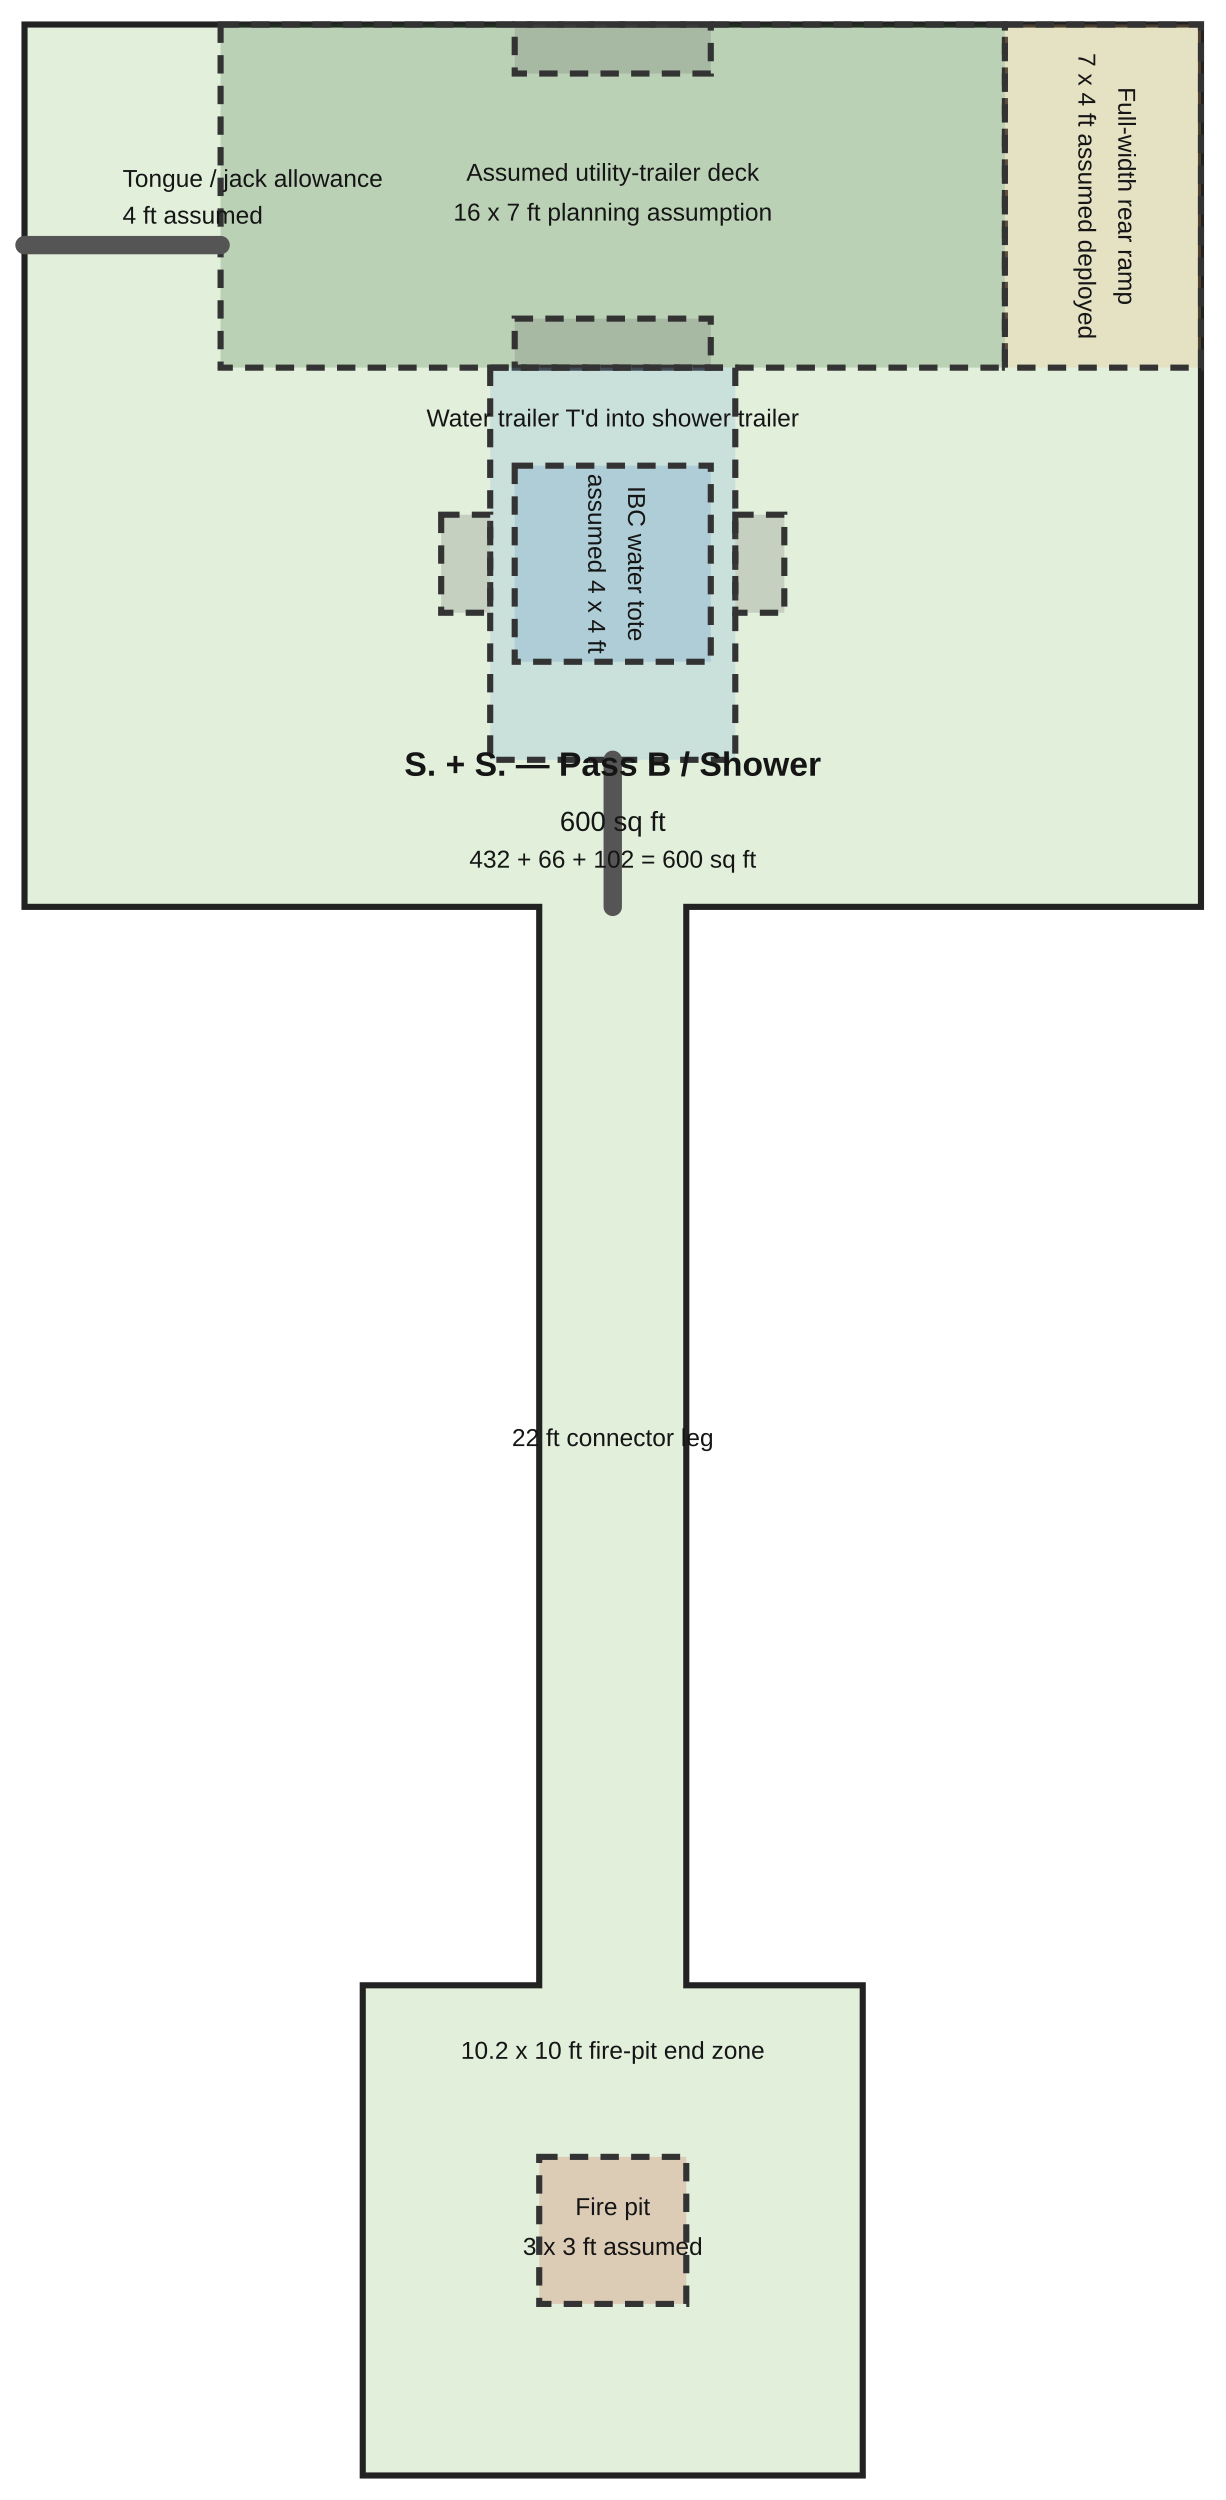
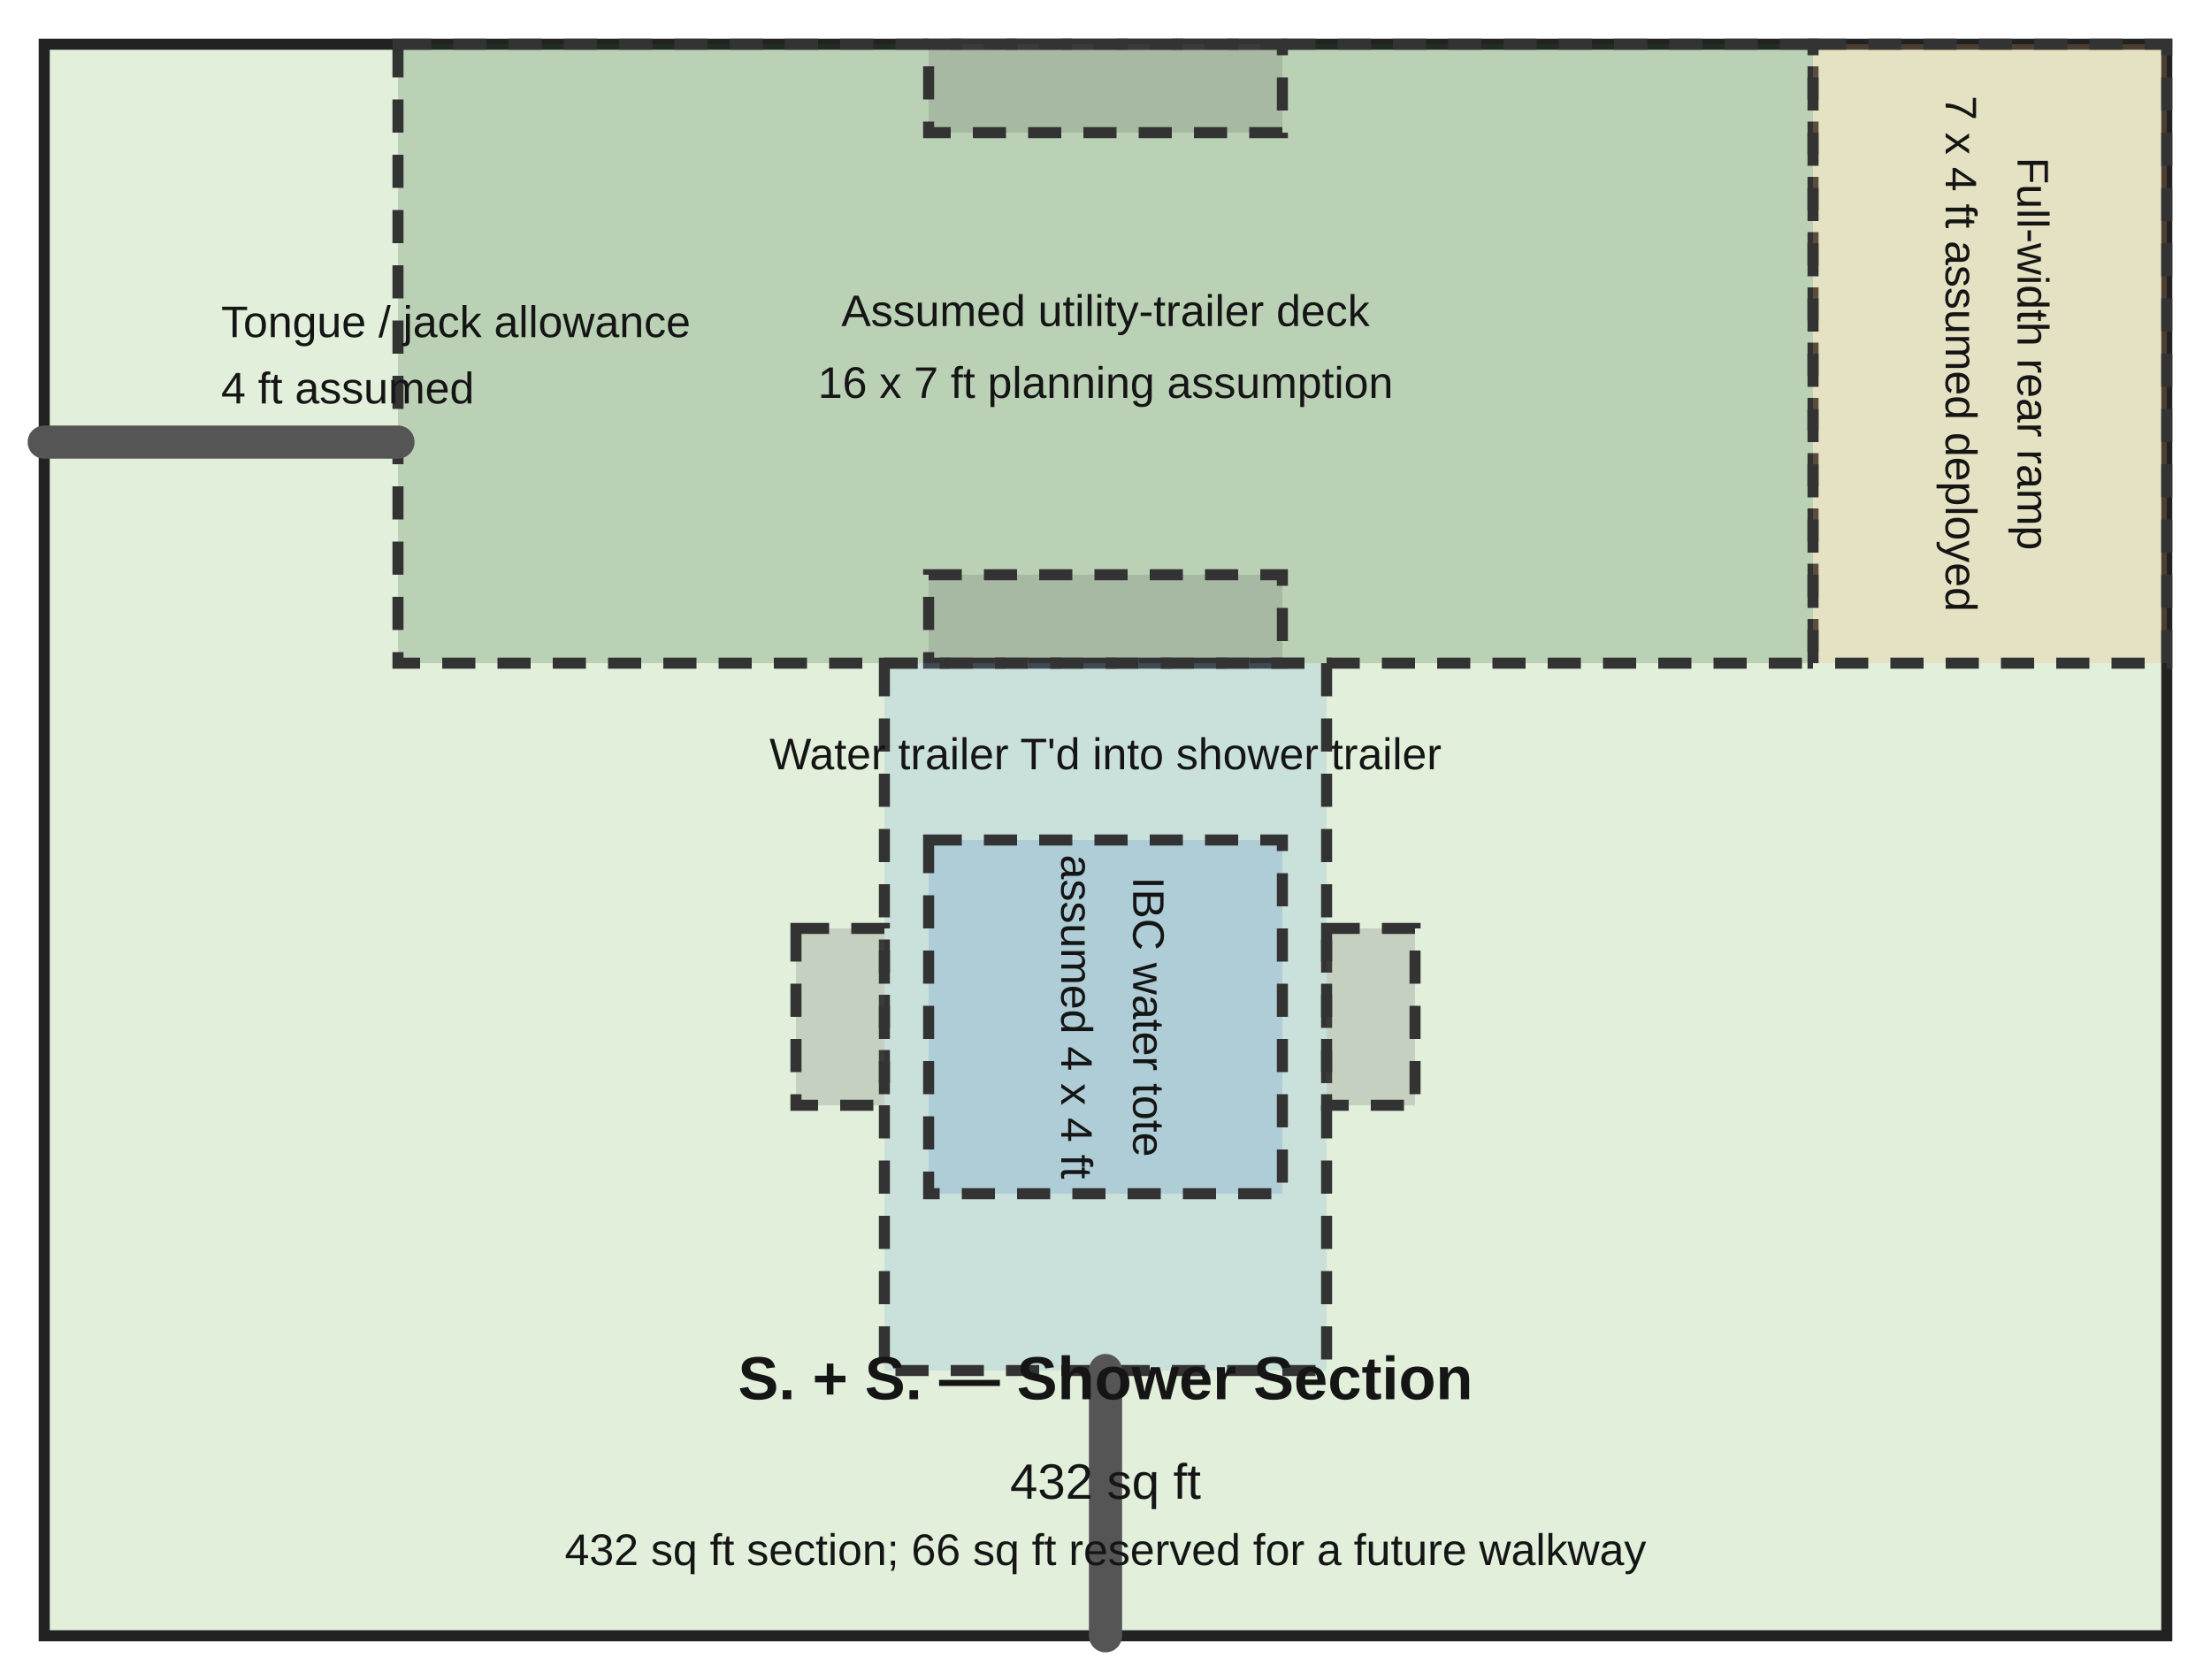
- <svg xmlns="http://www.w3.org/2000/svg" width="400" height="816" viewBox="0 0 400 816" role="img" aria-labelledby="title desc">
+ <svg xmlns="http://www.w3.org/2000/svg" width="400" height="304" viewBox="0 0 400 304" role="img" aria-labelledby="title desc">
  <defs>
    <style>
text{font-family:Arial,Helvetica,sans-serif;fill:#151515}
.title{font-size:15px;font-weight:700}.sub{font-size:9px}
.label{font-size:11px;font-weight:700}.small{font-size:9px}.tiny{font-size:8px}
.pass{stroke:#222;stroke-width:2;fill-opacity:.28}
.eq{stroke-width:2;fill-opacity:.5;stroke:#333}
.placeholder{stroke-width:2;stroke-dasharray:6 4;fill-opacity:.2;stroke:#333}
.clearance{fill:none;stroke:#555;stroke-width:2;stroke-dasharray:5 4}
</style>
  </defs>
-   <polygon points="8.0,8.0 392.0,8.0 392.0,296.0 224.0,296.0 224.0,648.0 281.6,648.0 281.6,808.0 118.4,808.0 118.4,648.0 176.0,648.0 176.0,296.0 8.0,296.0" class="pass" fill="#93c47d" />
+   <polygon points="8.0,8.0 392.0,8.0 392.0,296.0 8.0,296.0" class="pass" fill="#93c47d" />
  <polygon points="72.0,8.0 328.0,8.0 328.0,120.0 72.0,120.0" class="placeholder" fill="#245b24" />
  <text x="200.0" y="59.0" text-anchor="middle" class="tiny">Assumed utility-trailer deck</text>
  <text x="200.0" y="72.0" text-anchor="middle" class="tiny">16 x 7 ft planning assumption</text>
  <polygon points="328.0,8.0 392.0,8.0 392.0,120.0 328.0,120.0" class="placeholder" fill="#f6b26b" />
  <text x="360.0" y="59.0" text-anchor="middle" class="tiny" transform="rotate(90 360.0 64.0)">Full-width rear ramp</text>
  <text x="360.0" y="72.0" text-anchor="middle" class="tiny" transform="rotate(90 360.0 64.0)">7 x 4 ft assumed deployed</text>
  <line x1="8.0" y1="80.0" x2="72.0" y2="80.0" stroke="#555555" stroke-width="6" stroke-linecap="round" />
  <text x="40.0" y="61.0" class="tiny">Tongue / jack allowance</text>
  <text x="40.0" y="73.0" class="tiny">4 ft assumed</text>
  <polygon points="168.0,8.0 232.0,8.0 232.0,24.0 168.0,24.0" class="placeholder" fill="#555555" />
  <polygon points="168.0,104.0 232.0,104.0 232.0,120.0 168.0,120.0" class="placeholder" fill="#555555" />
  <polygon points="160.0,120.0 240.0,120.0 240.0,248.0 160.0,248.0" class="placeholder" fill="#6fa8dc" />
  <polygon points="168.0,152.0 232.0,152.0 232.0,216.0 168.0,216.0" class="placeholder" fill="#3d85c6" />
  <text x="200.0" y="179.0" text-anchor="middle" class="tiny" transform="rotate(90 200.0 184.0)">IBC water tote</text>
  <text x="200.0" y="192.0" text-anchor="middle" class="tiny" transform="rotate(90 200.0 184.0)">assumed 4 x 4 ft</text>
  <line x1="200.0" y1="248.0" x2="200.0" y2="296.0" stroke="#555555" stroke-width="6" stroke-linecap="round" />
  <polygon points="144.0,168.0 160.0,168.0 160.0,200.0 144.0,200.0" class="placeholder" fill="#555555" />
  <polygon points="240.0,168.0 256.0,168.0 256.0,200.0 240.0,200.0" class="placeholder" fill="#555555" />
-   <polygon points="176.0,704.0 224.0,704.0 224.0,752.0 176.0,752.0" class="placeholder" fill="#cc4125" />
-   <text x="200.0" y="723.0" text-anchor="middle" class="tiny">Fire pit</text>
-   <text x="200.0" y="736.0" text-anchor="middle" class="tiny">3 x 3 ft assumed</text>
  <text x="200.0" y="139.2" text-anchor="middle" class="tiny">Water trailer T'd into shower trailer</text>
-   <text x="200.0" y="472.0" text-anchor="middle" class="tiny">22 ft connector leg</text>
-   <text x="200.0" y="672.0" text-anchor="middle" class="tiny">10.2 x 10 ft fire-pit end zone</text>
-   <text x="200.0" y="253.2" text-anchor="middle" class="label">S. + S. — Pass B / Shower</text>
-   <text x="200.0" y="271.2" text-anchor="middle" class="small">600 sq ft</text>
-   <text x="200.0" y="283.2" text-anchor="middle" class="tiny">432 + 66 + 102 = 600 sq ft</text>
+   <text x="200.0" y="253.2" text-anchor="middle" class="label">S. + S. — Shower Section</text>
+   <text x="200.0" y="271.2" text-anchor="middle" class="small">432 sq ft</text>
+   <text x="200.0" y="283.2" text-anchor="middle" class="tiny">432 sq ft section; 66 sq ft reserved for a future walkway</text>
</svg>
